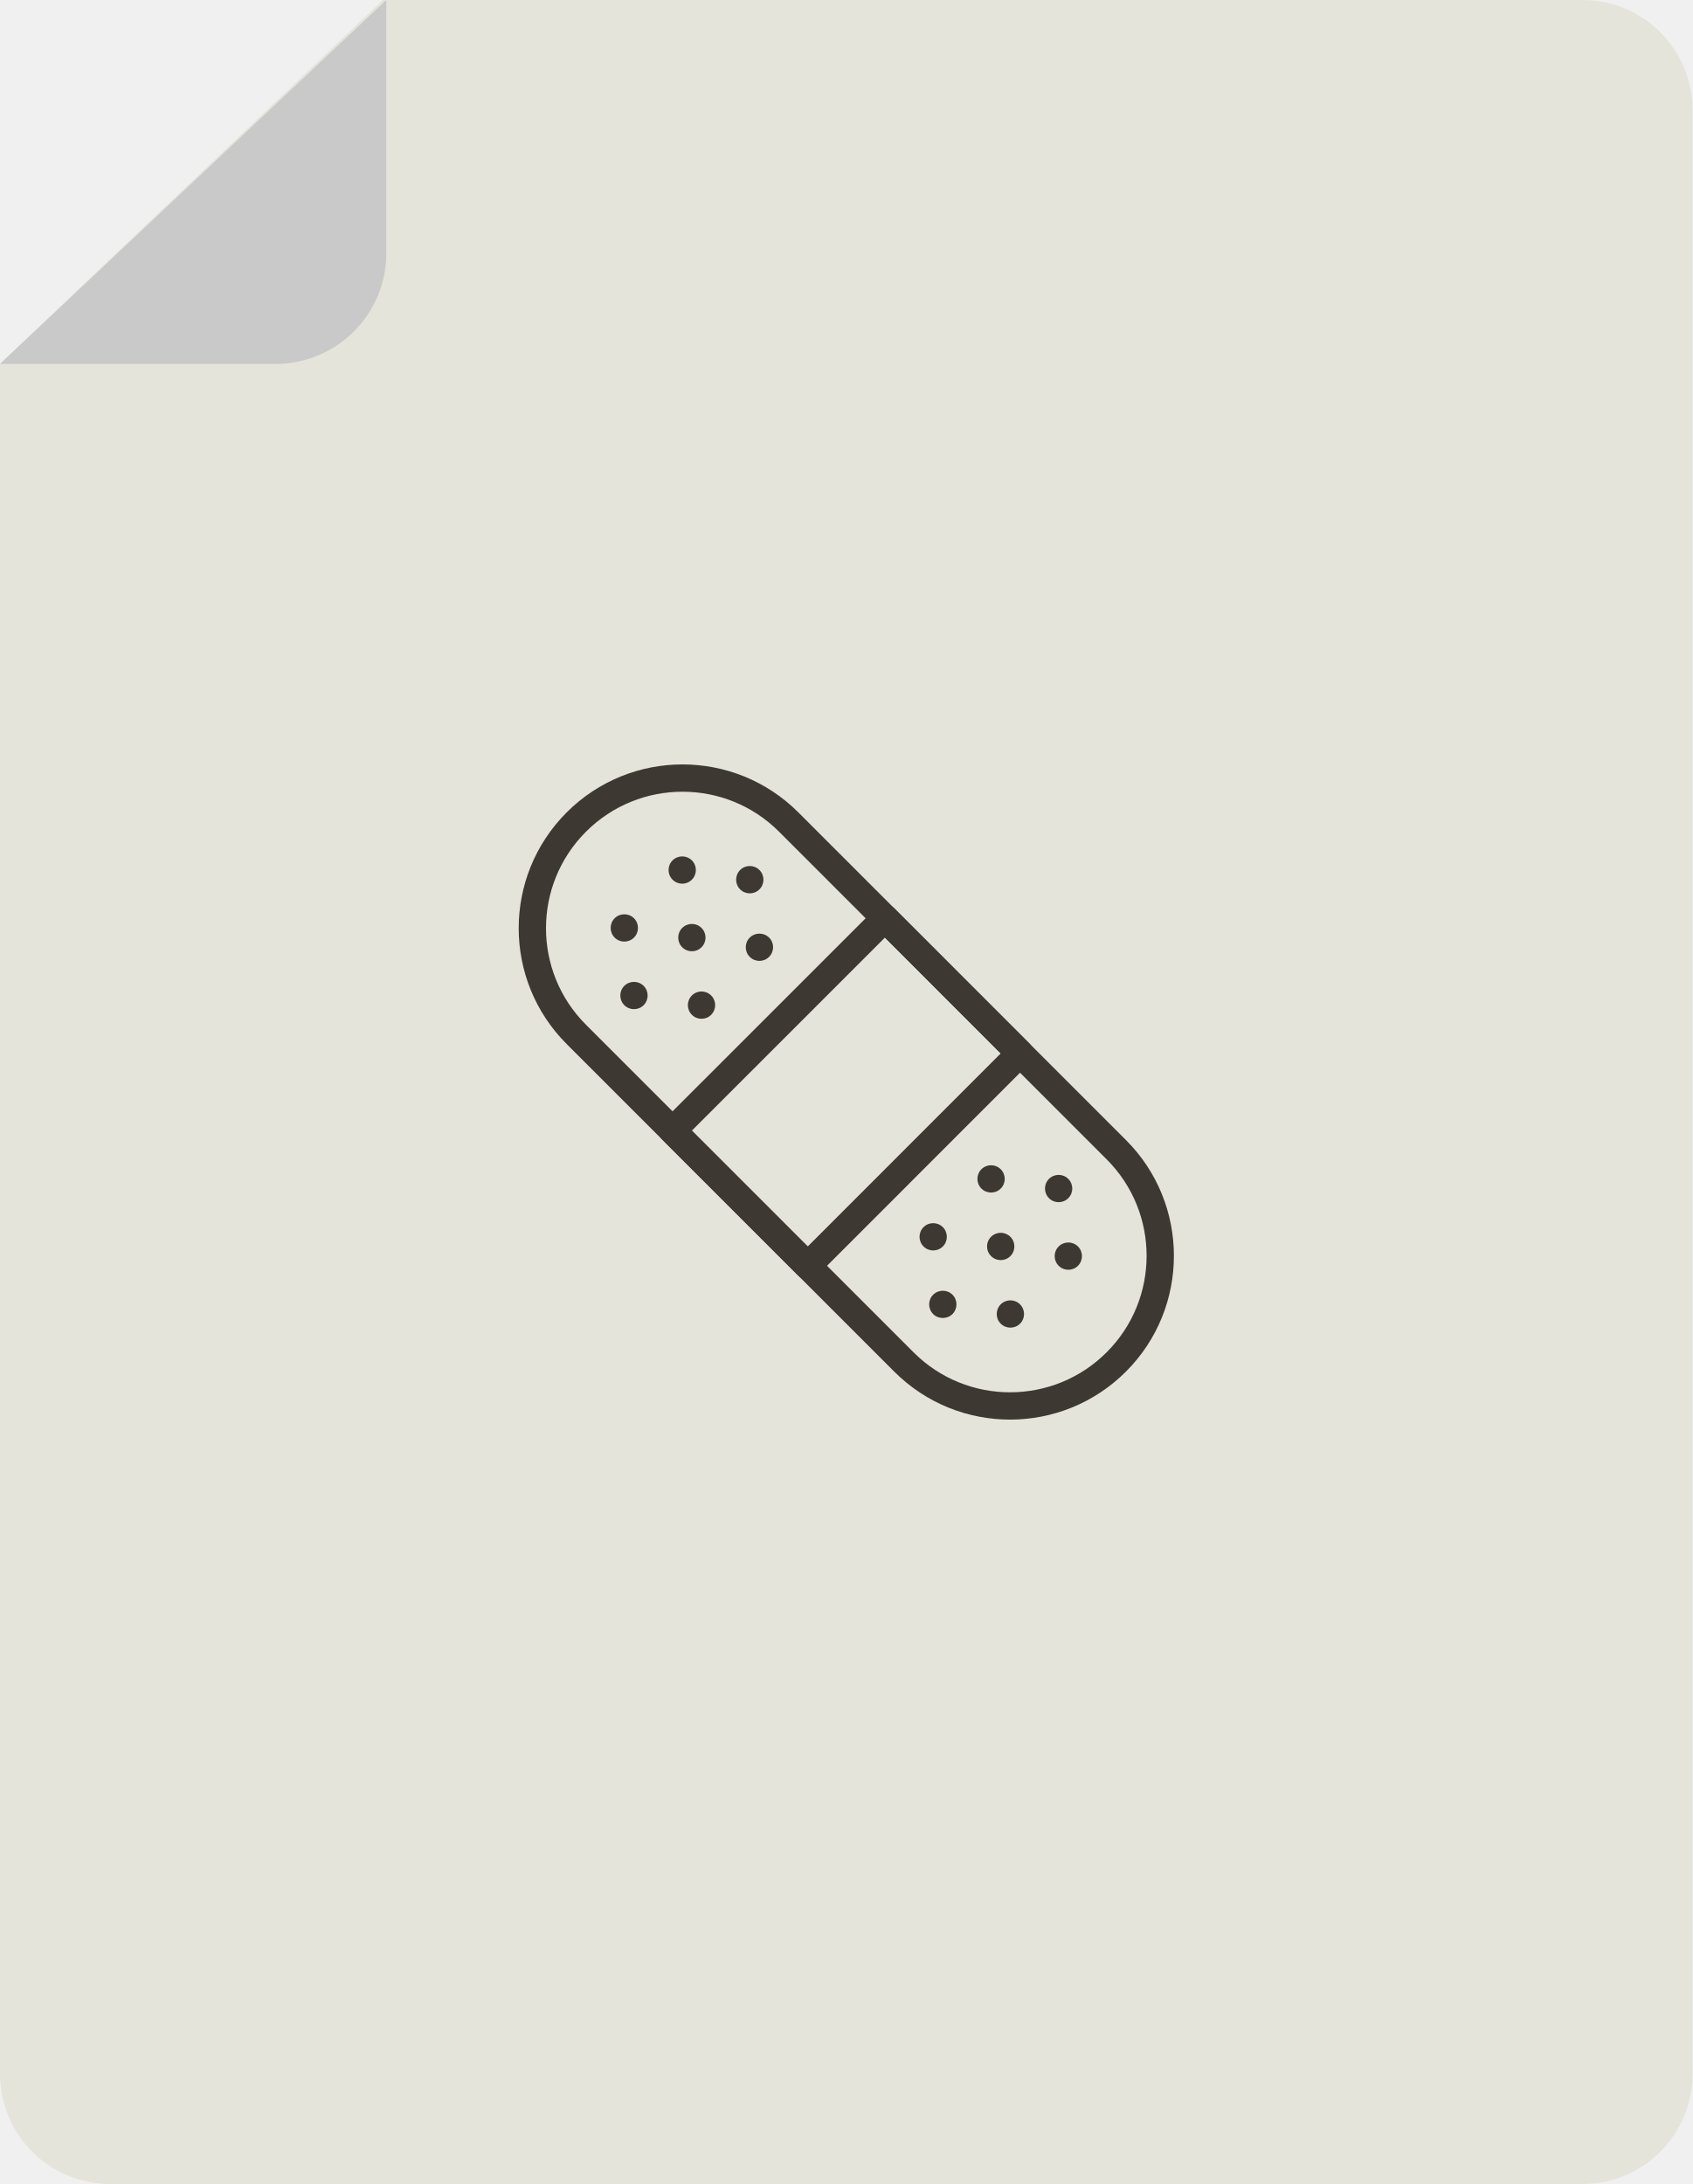
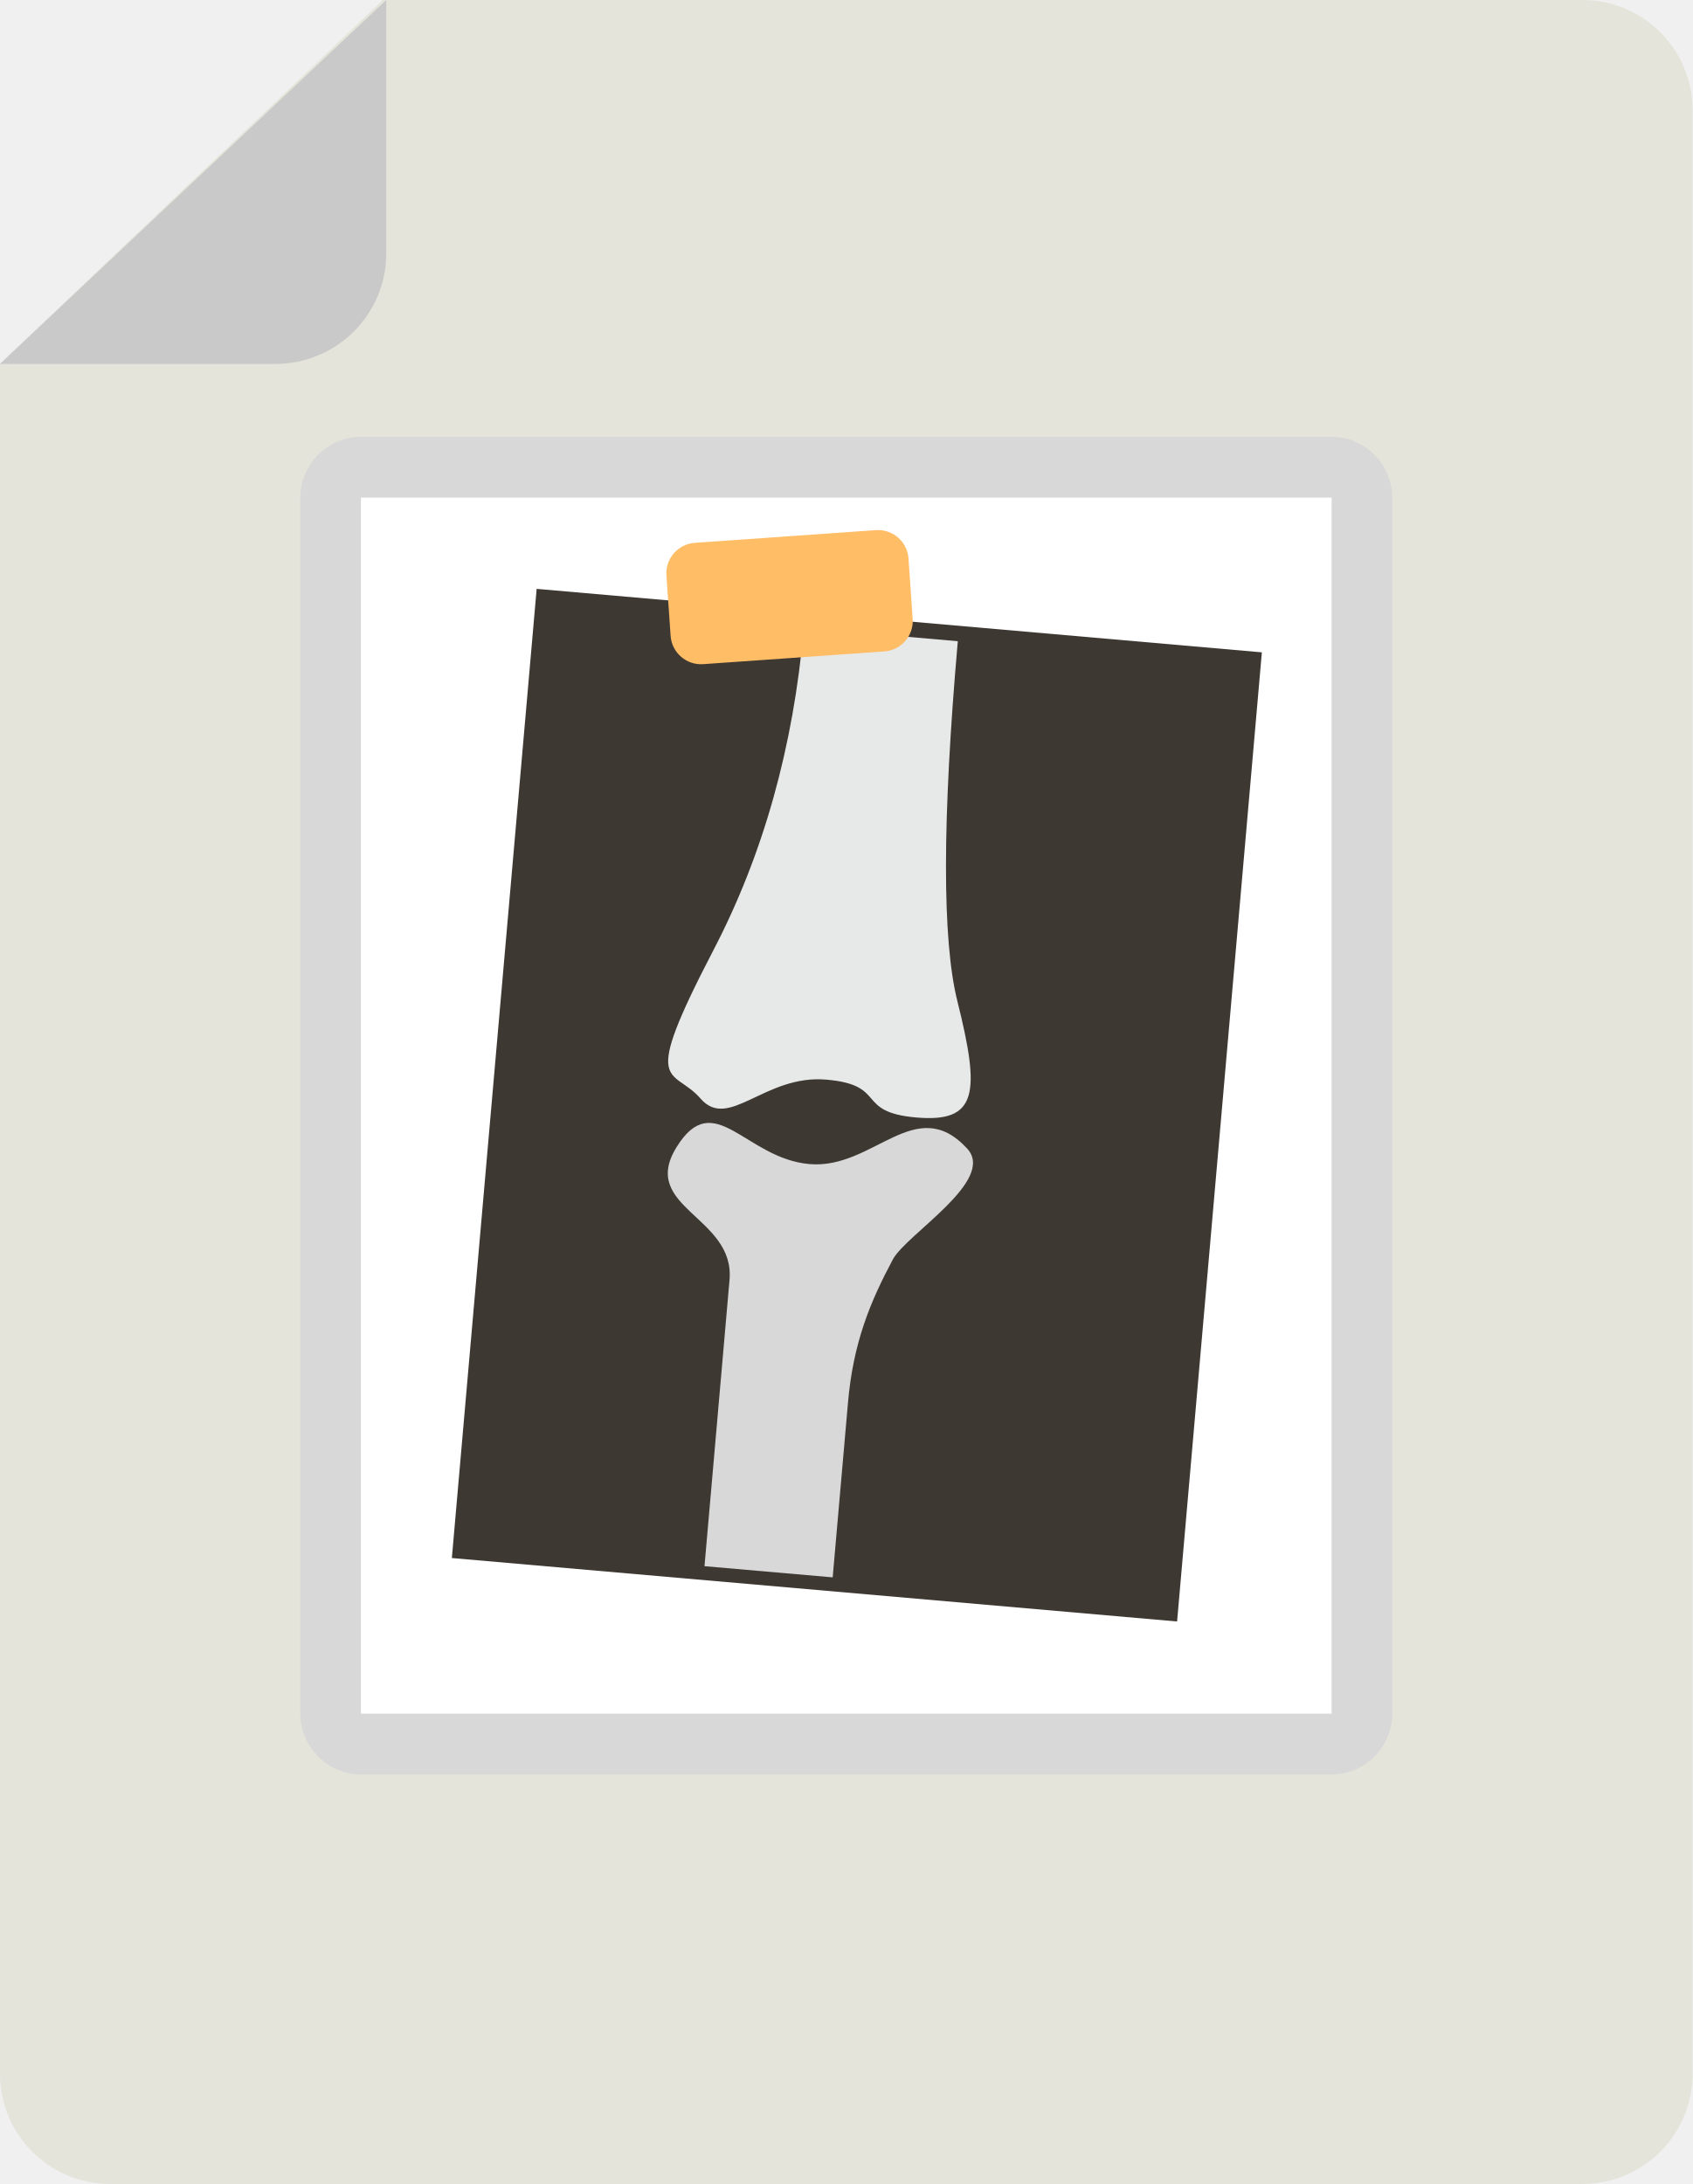
- <svg xmlns="http://www.w3.org/2000/svg" width="62px" height="80px" viewBox="0 0 62 80" version="1.1">
-   <g stroke="none" stroke-width="1" fill="none" fill-rule="evenodd">
-     <path d="M0,13.322 L0,75.957 C0,78.19 1.803,80 4.029,80 L57.973,80 C60.197,80 62,78.19 62,75.957 L62,4.043 C62,1.81 60.197,0 57.973,0 L14.021,0 L0,13.322 Z" fill="#E4E4DB" />
-     <path d="M14.149,0 L14.149,9.285 C14.149,11.52 12.329,13.331 10.083,13.331 L0,13.331 L14.149,0 Z" fill="#C9C9C9" />
-     <g transform="translate(19, 28)">
-       <path d="M9.89,2.111 C7.743,-0.036 4.26,-0.036 2.112,2.111 C-0.038,4.261 -0.036,7.744 2.112,9.89 L14.112,21.89 C16.259,24.038 19.742,24.036 21.89,21.889 C24.038,19.744 24.038,16.258 21.89,14.112 L9.89,2.111 L9.89,2.111 Z" stroke="#3E3832" stroke-linecap="round" stroke-linejoin="round" />
-       <polygon stroke="#3E3832" stroke-linecap="round" stroke-linejoin="round" points="18.364 10.587 10.587 18.366 5.636 13.415 13.416 5.636" />
-       <path d="M4.223,7.966 C4.095,7.966 3.967,8.015 3.869,8.112 C3.674,8.308 3.674,8.624 3.869,8.82 C3.967,8.917 4.095,8.966 4.223,8.966 C4.351,8.966 4.479,8.917 4.577,8.82 C4.773,8.624 4.773,8.308 4.577,8.112 C4.479,8.015 4.351,7.966 4.223,7.966" fill="#3E3832" />
-       <path d="M6.344,5.844 C6.216,5.844 6.088,5.893 5.99,5.991 C5.795,6.185 5.795,6.503 5.99,6.698 C6.088,6.796 6.216,6.845 6.344,6.845 C6.472,6.845 6.6,6.796 6.697,6.698 C6.893,6.503 6.893,6.185 6.697,5.991 C6.6,5.893 6.472,5.844 6.344,5.844" fill="#3E3832" />
-       <path d="M3.869,5.49 C3.741,5.49 3.613,5.538 3.515,5.636 C3.32,5.831 3.32,6.147 3.515,6.344 C3.613,6.442 3.741,6.491 3.869,6.491 C3.997,6.491 4.125,6.442 4.223,6.344 C4.419,6.147 4.419,5.831 4.223,5.636 C4.125,5.538 3.997,5.49 3.869,5.49" fill="#3E3832" />
-       <path d="M5.99,3.37 C5.862,3.37 5.734,3.419 5.636,3.516 C5.441,3.711 5.441,4.027 5.636,4.222 C5.734,4.321 5.862,4.37 5.99,4.37 C6.118,4.37 6.246,4.321 6.344,4.222 C6.539,4.027 6.539,3.711 6.344,3.516 C6.246,3.419 6.118,3.37 5.99,3.37" fill="#3E3832" />
-       <path d="M6.697,8.317 C6.569,8.317 6.441,8.368 6.344,8.465 C6.148,8.661 6.148,8.977 6.344,9.172 C6.441,9.27 6.569,9.319 6.697,9.319 C6.825,9.319 6.953,9.27 7.051,9.172 C7.246,8.977 7.246,8.661 7.051,8.465 C6.953,8.368 6.825,8.317 6.697,8.317" fill="#3E3832" />
-       <path d="M8.818,6.198 C8.69,6.198 8.562,6.247 8.464,6.344 C8.269,6.54 8.269,6.855 8.464,7.05 C8.562,7.149 8.69,7.198 8.818,7.198 C8.946,7.198 9.074,7.149 9.172,7.05 C9.368,6.855 9.368,6.54 9.172,6.344 C9.074,6.247 8.946,6.198 8.818,6.198" fill="#3E3832" />
-       <path d="M8.465,3.722 C8.337,3.722 8.209,3.771 8.111,3.868 C7.916,4.066 7.916,4.382 8.111,4.577 C8.209,4.675 8.337,4.724 8.465,4.724 C8.593,4.724 8.721,4.675 8.819,4.577 C9.014,4.382 9.014,4.066 8.819,3.868 C8.721,3.771 8.593,3.722 8.465,3.722" fill="#3E3832" />
-       <path d="M15.536,19.28 C15.408,19.28 15.28,19.328 15.182,19.426 C14.987,19.62 14.987,19.936 15.182,20.134 C15.28,20.231 15.408,20.278 15.536,20.278 C15.664,20.278 15.792,20.231 15.89,20.134 C16.085,19.936 16.085,19.62 15.89,19.426 C15.792,19.328 15.664,19.28 15.536,19.28" fill="#3E3832" />
-       <path d="M17.657,17.157 C17.529,17.157 17.401,17.207 17.304,17.303 C17.107,17.499 17.107,17.815 17.304,18.011 C17.401,18.109 17.529,18.158 17.657,18.158 C17.785,18.158 17.913,18.109 18.011,18.011 C18.206,17.815 18.206,17.499 18.011,17.303 C17.913,17.207 17.785,17.157 17.657,17.157" fill="#3E3832" />
-       <path d="M18.011,19.632 C17.883,19.632 17.755,19.681 17.657,19.778 C17.462,19.976 17.462,20.292 17.657,20.486 C17.755,20.583 17.883,20.632 18.011,20.632 C18.139,20.632 18.267,20.583 18.365,20.486 C18.561,20.292 18.561,19.976 18.365,19.778 C18.267,19.681 18.139,19.632 18.011,19.632" fill="#3E3832" />
-       <path d="M20.133,17.512 C20.005,17.512 19.877,17.561 19.78,17.658 C19.584,17.853 19.584,18.169 19.78,18.366 C19.877,18.463 20.005,18.512 20.133,18.512 C20.261,18.512 20.389,18.463 20.487,18.366 C20.682,18.169 20.682,17.853 20.487,17.658 C20.389,17.561 20.261,17.512 20.133,17.512" fill="#3E3832" />
-       <path d="M15.183,16.804 C15.055,16.804 14.927,16.853 14.83,16.95 C14.634,17.146 14.634,17.463 14.83,17.658 C14.927,17.755 15.055,17.804 15.183,17.804 C15.311,17.804 15.439,17.755 15.537,17.658 C15.732,17.463 15.732,17.146 15.537,16.95 C15.439,16.853 15.311,16.804 15.183,16.804" fill="#3E3832" />
-       <path d="M17.304,14.683 C17.176,14.683 17.048,14.732 16.95,14.829 C16.755,15.026 16.755,15.341 16.95,15.537 C17.048,15.634 17.176,15.683 17.304,15.683 C17.432,15.683 17.56,15.634 17.657,15.537 C17.854,15.341 17.854,15.026 17.657,14.829 C17.56,14.732 17.432,14.683 17.304,14.683" fill="#3E3832" />
-       <path d="M19.779,15.036 C19.651,15.036 19.523,15.085 19.425,15.182 C19.23,15.378 19.23,15.694 19.425,15.89 C19.523,15.987 19.651,16.036 19.779,16.036 C19.907,16.036 20.034,15.987 20.131,15.89 C20.328,15.694 20.328,15.378 20.131,15.182 C20.034,15.085 19.907,15.036 19.779,15.036" fill="#3E3832" />
+ <svg xmlns="http://www.w3.org/2000/svg" width="62" height="80" viewBox="0 0 62 80">
+   <g fill="none" fill-rule="evenodd">
+     <path fill="#E4E4DB" d="M0 13.322v62.635A4.036 4.036 0 0 0 4.029 80h53.944A4.035 4.035 0 0 0 62 75.957V4.043A4.035 4.035 0 0 0 57.973 0H14.021L0 13.322z" />
+     <path fill="#C9C9C9" d="M14.149 0v9.285c0 2.235-1.82 4.046-4.066 4.046H0L14.149 0z" />
+     <g fill-rule="nonzero" transform="translate(11 16)">
+       <rect width="40" height="49" fill="#D8D8D8" rx="2.238" />
+       <path fill="#FFF" d="M2.222 2.227h35.556v44.545H2.222z" />
+       <path fill="#3E3832" d="M8.658 5.57l26.565 2.325-3.105 35.5-26.566-2.324z" />
+       <path fill="#E7E9E9" d="M18.445 6.995l5.64.493c-.572 6.542-.577 10.936-.016 13.183.842 3.37.747 4.46-1.51 4.262-2.256-.197-1.032-1.189-3.288-1.386-2.257-.198-3.576 1.884-4.608.695-1.033-1.189-2.257-.197.477-5.451 1.822-3.503 2.924-7.435 3.305-11.796z" />
+       <path fill="#D8D8D8" d="M18.649 26.64c-2.348-.205-3.488-2.848-4.866-.62-1.378 2.226 2.145 2.534 1.94 4.864l-.543 6.213-.374 4.272 4.696.41.561-6.407c.191-2.188.811-3.68 1.641-5.236.496-.93 3.802-2.896 2.722-4.066-1.893-2.051-3.43.776-5.777.57z" />
+       <path fill="#FFBD66" d="M14.45 3.884l6.634-.465a1.119 1.119 0 0 1 1.195 1.038l.153 2.211a1.119 1.119 0 0 1-1.038 1.194l-6.634.466a1.119 1.119 0 0 1-1.195-1.038l-.153-2.211a1.119 1.119 0 0 1 1.038-1.194z" />
    </g>
  </g>
</svg>
